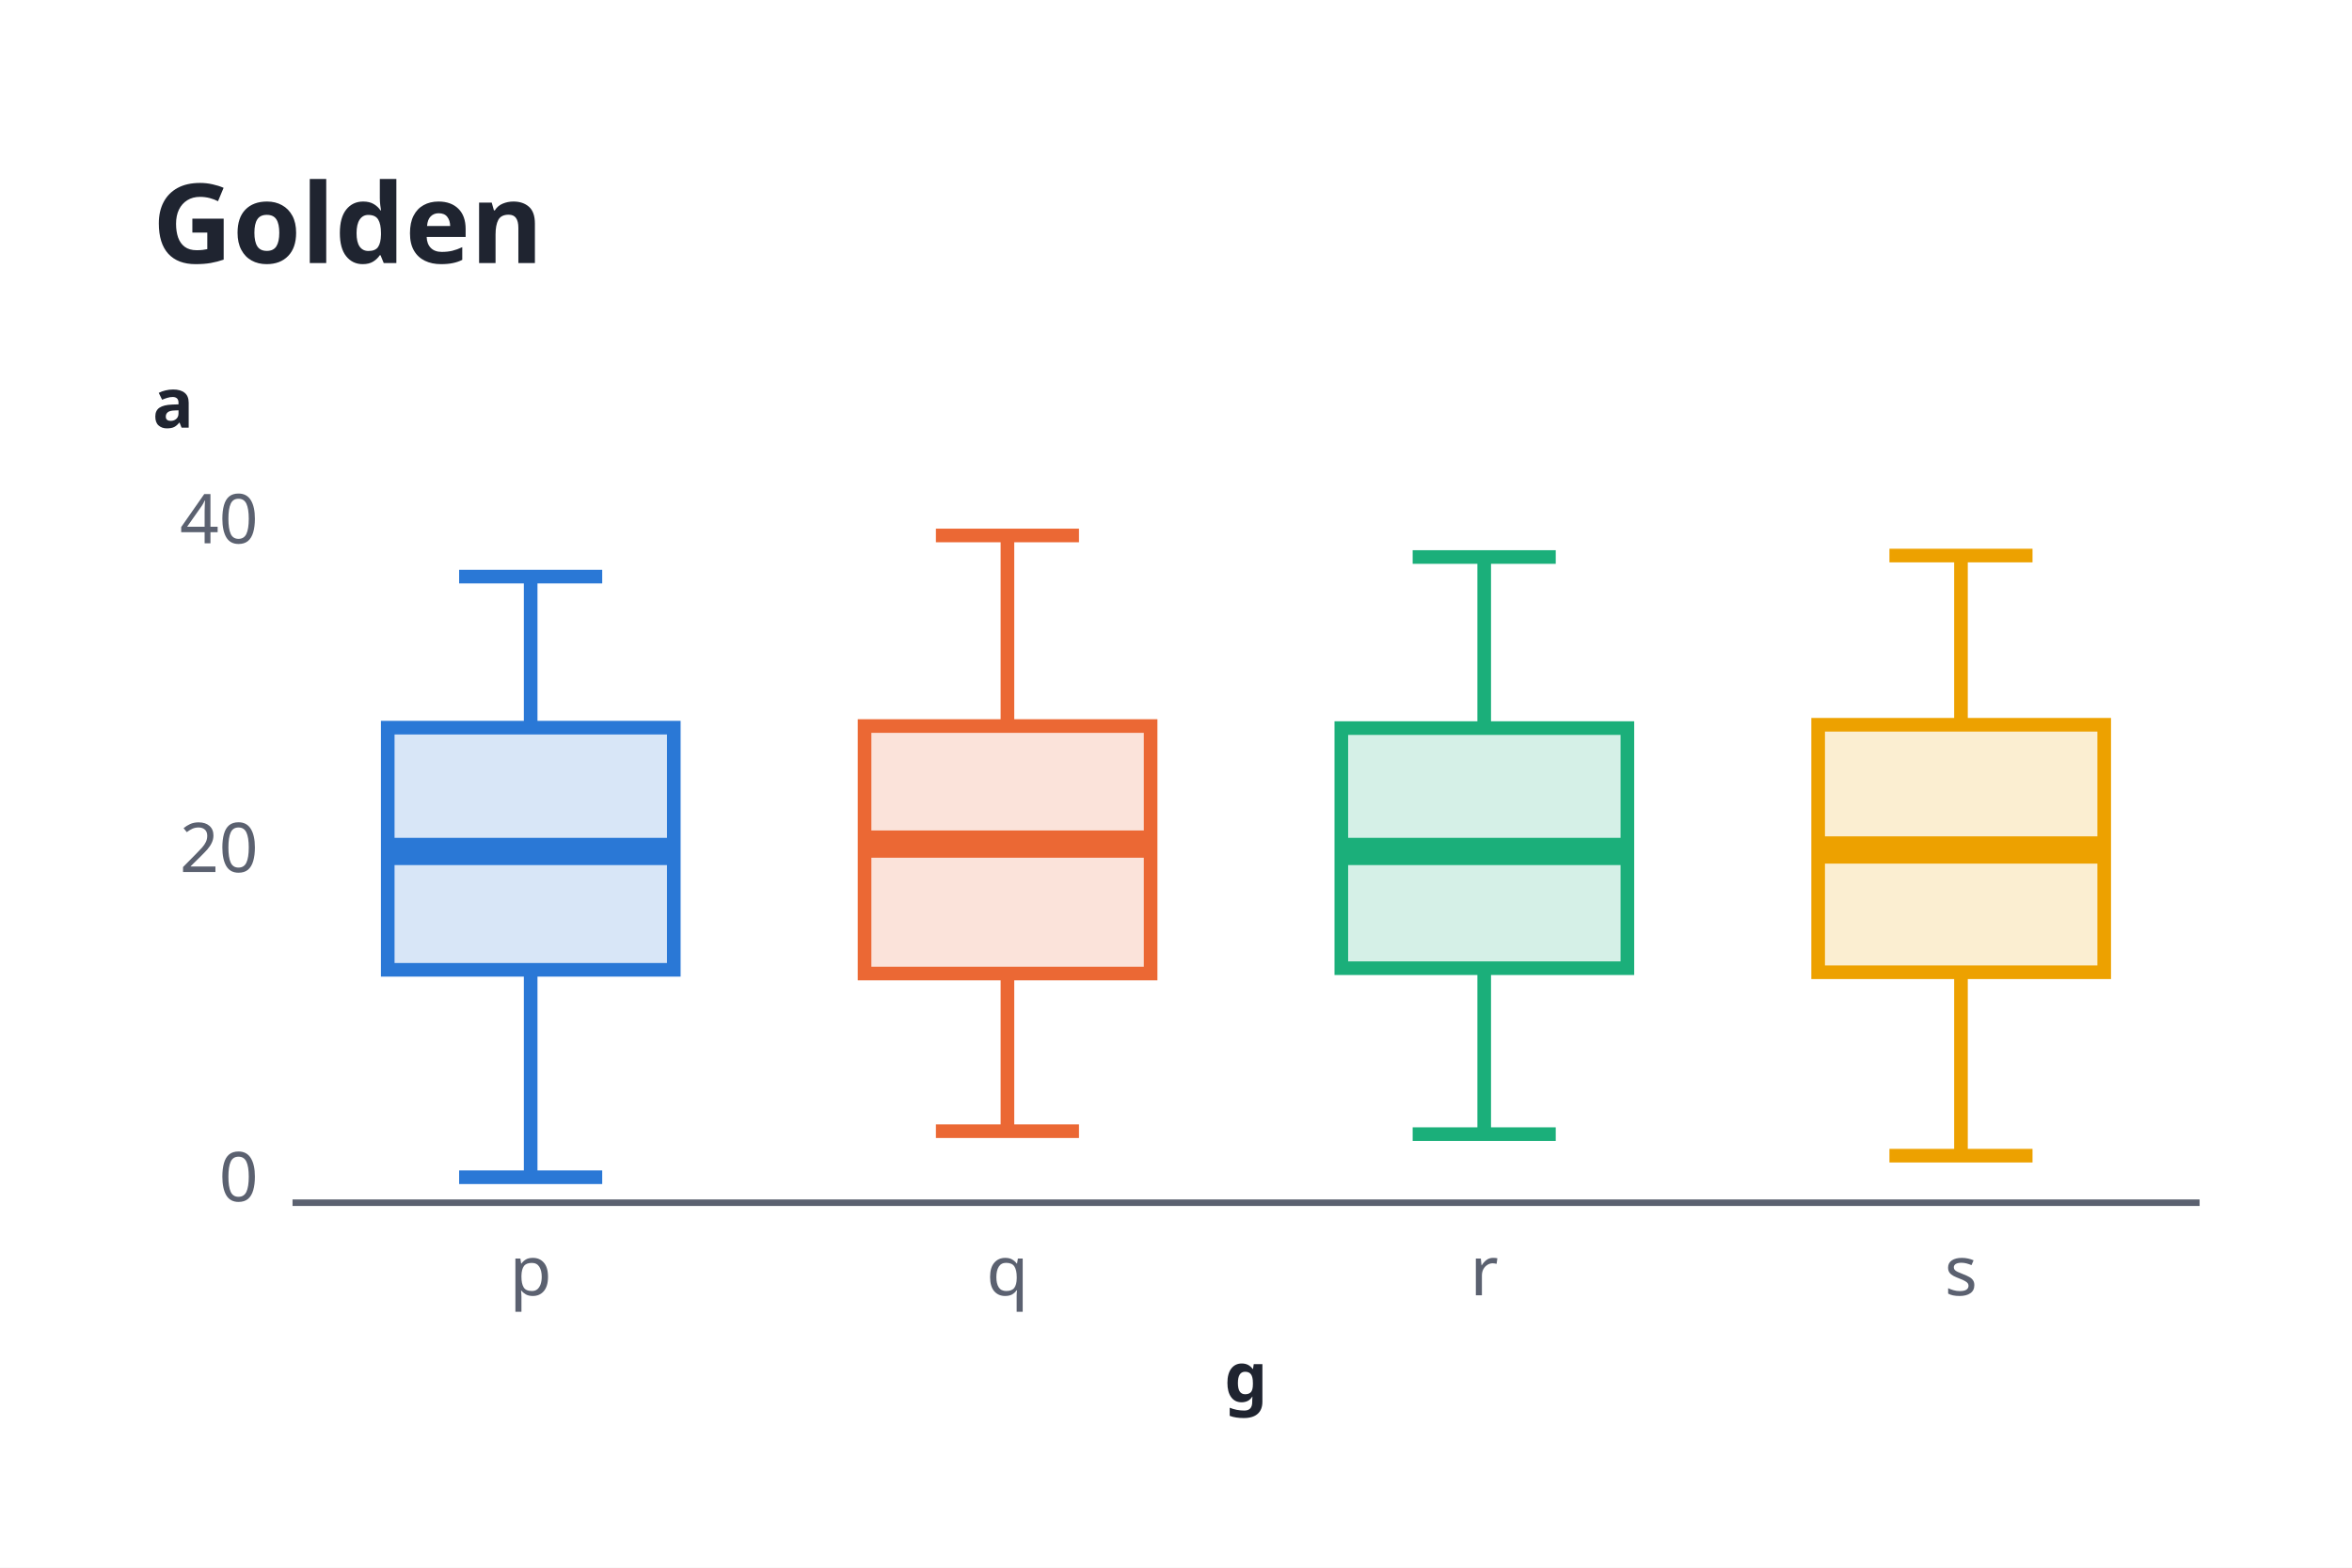
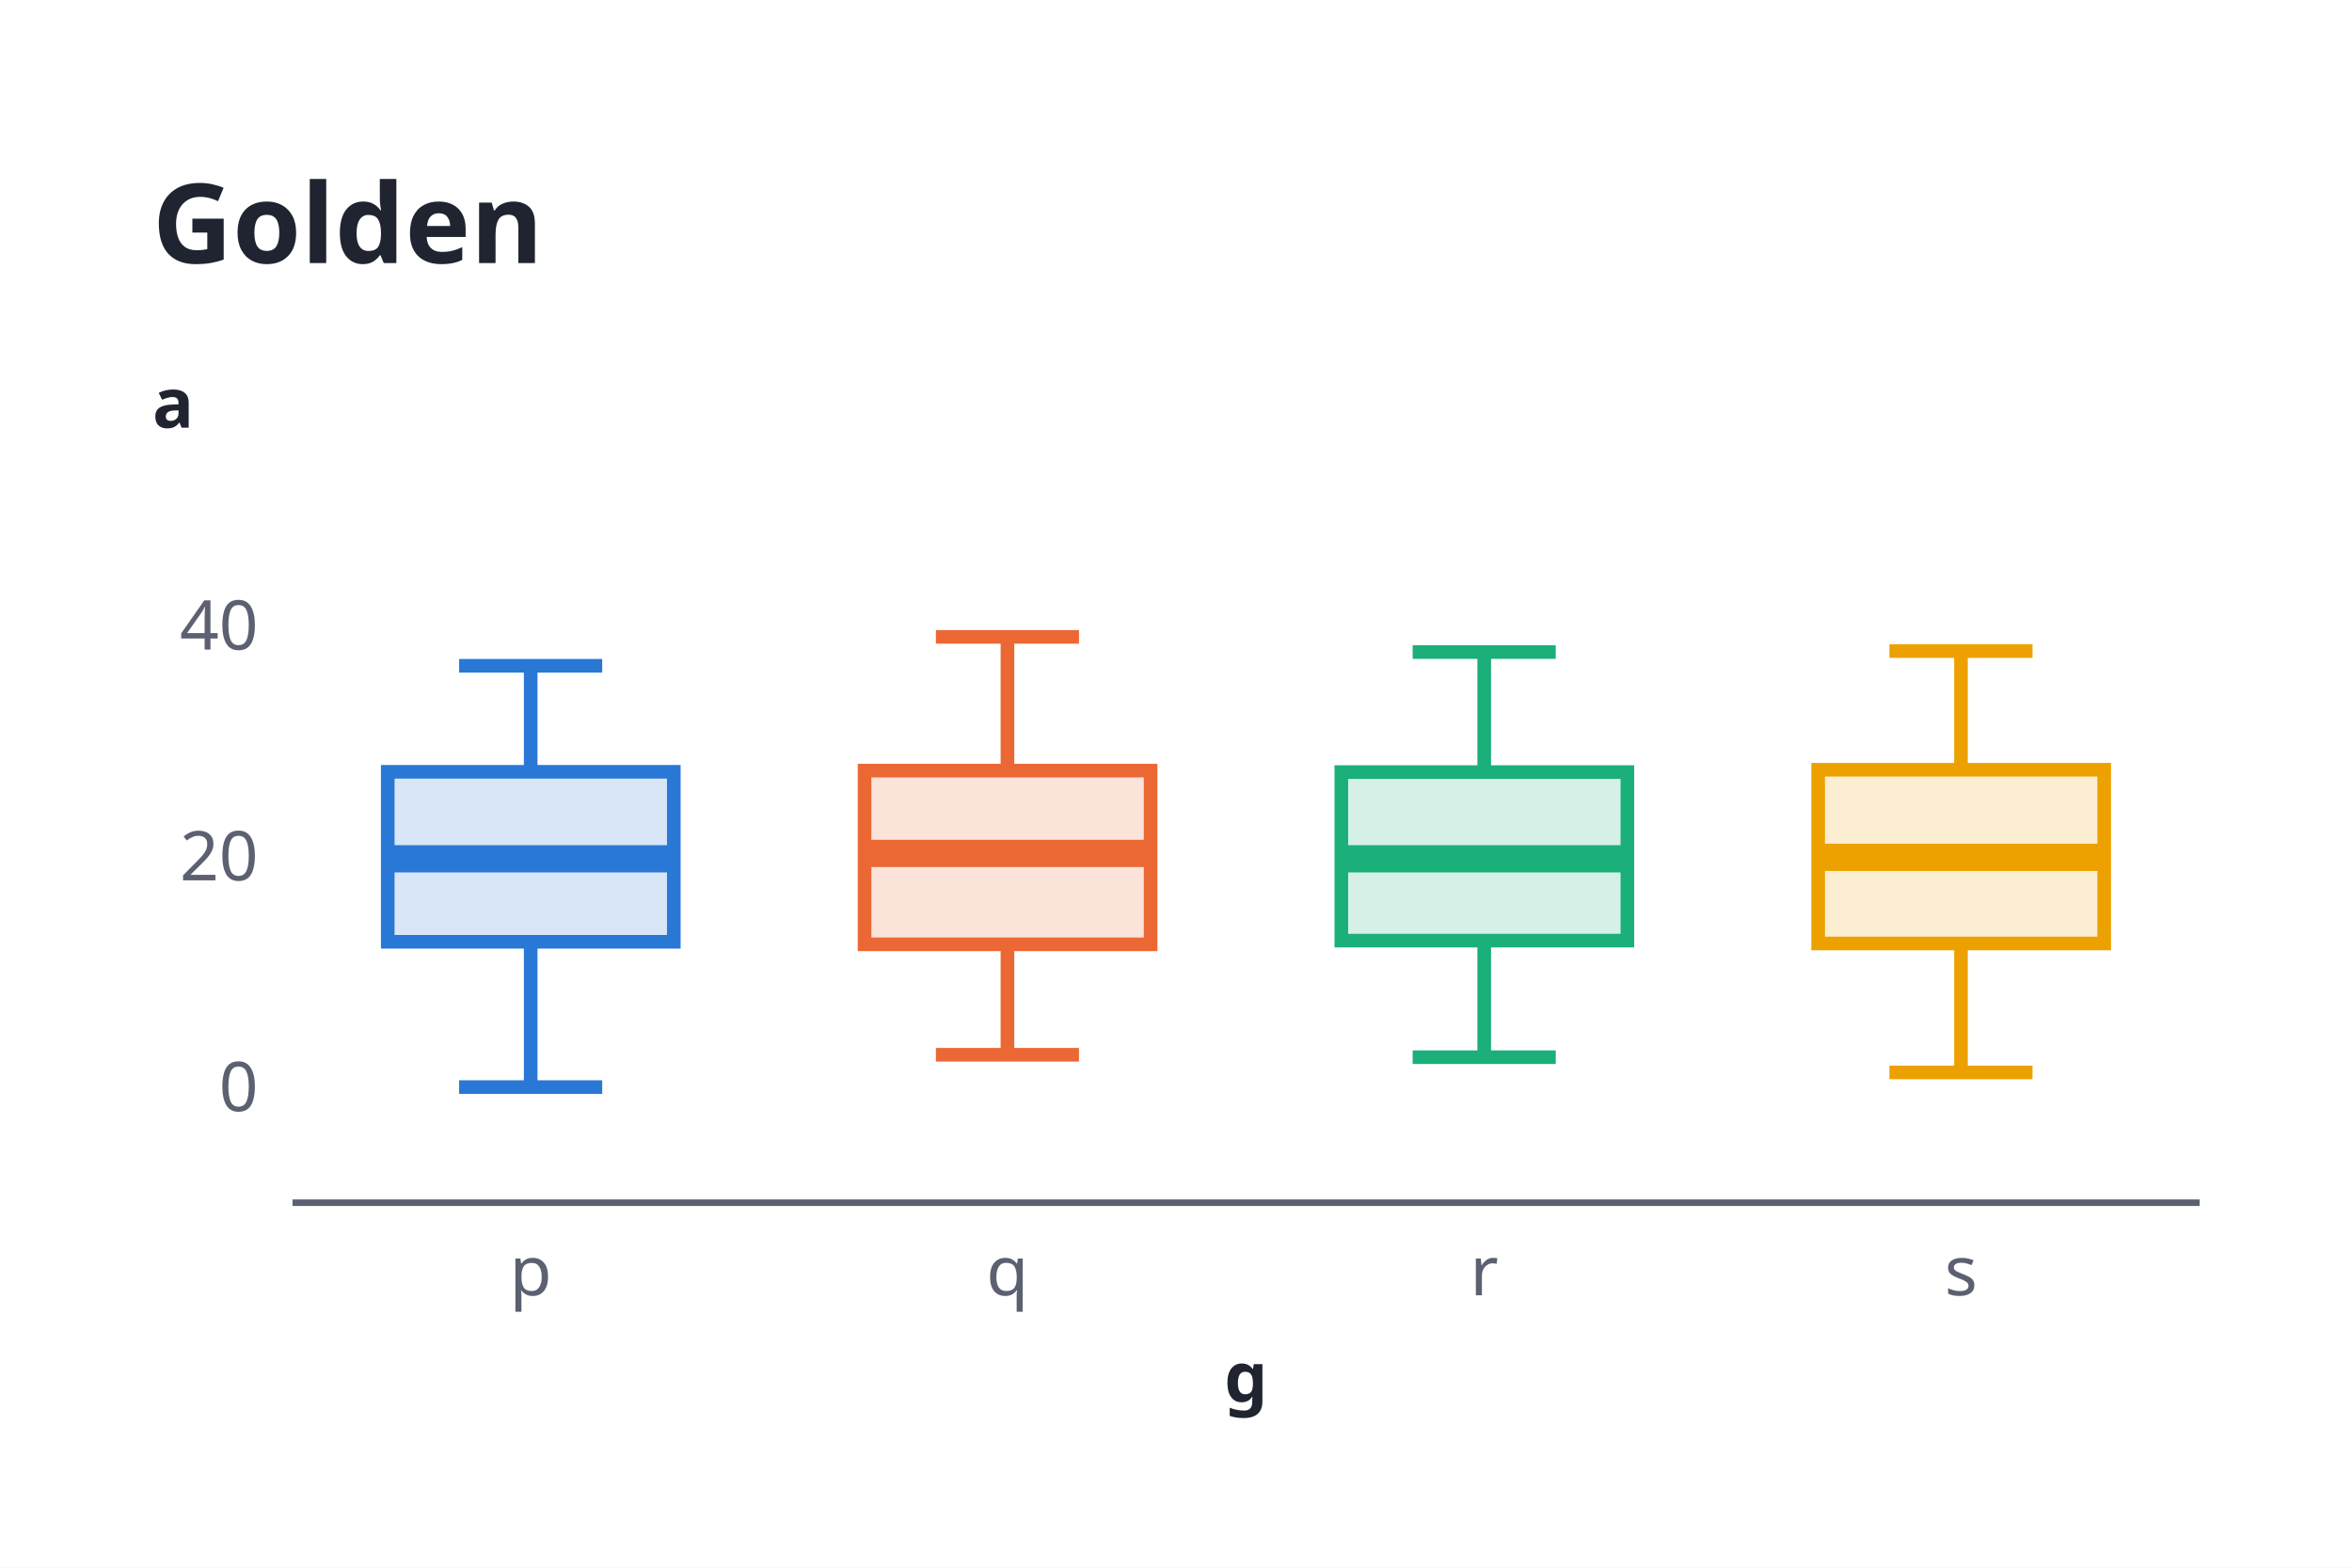
<svg xmlns="http://www.w3.org/2000/svg" width="480" height="320" viewBox="0 0 480 320" font-family="IBM Plex Sans">
  <rect x="0.00" y="0.00" width="480.00" height="320.00" fill="#ffffff" fill-opacity="1.00" />
  <text x="31.1" y="53.7" font-size="22.6" font-weight="600" text-anchor="start" fill="#1f2430">Golden</text>
-   <text x="52.7" y="245.2" font-size="14.0" font-weight="400" text-anchor="end" fill="#5b6170">0</text>
-   <text x="52.7" y="178.0" font-size="14.0" font-weight="400" text-anchor="end" fill="#5b6170">20</text>
-   <text x="52.7" y="110.9" font-size="14.0" font-weight="400" text-anchor="end" fill="#5b6170">40</text>
+   <text x="52.7" y="226.8" font-size="14.0" font-weight="400" text-anchor="end" fill="#5b6170">0</text>
+   <text x="52.7" y="179.7" font-size="14.0" font-weight="400" text-anchor="end" fill="#5b6170">20</text>
+   <text x="52.7" y="132.6" font-size="14.0" font-weight="400" text-anchor="end" fill="#5b6170">40</text>
  <line x1="59.7" y1="245.5" x2="448.9" y2="245.5" stroke="#5b6170" stroke-width="1.33" />
  <text x="31.1" y="87.3" font-size="14.0" font-weight="600" text-anchor="start" fill="#1f2430">a</text>
  <text x="254.3" y="286.1" font-size="14.0" font-weight="600" text-anchor="middle" fill="#1f2430">g</text>
  <text x="108.3" y="264.4" font-size="14.0" font-weight="400" text-anchor="middle" fill="#5b6170">p</text>
  <text x="205.6" y="264.4" font-size="14.0" font-weight="400" text-anchor="middle" fill="#5b6170">q</text>
  <text x="302.9" y="264.4" font-size="14.0" font-weight="400" text-anchor="middle" fill="#5b6170">r</text>
  <text x="400.2" y="264.4" font-size="14.0" font-weight="400" text-anchor="middle" fill="#5b6170">s</text>
-   <line x1="108.3" y1="117.7" x2="108.3" y2="148.5" stroke="#2a78d6" stroke-width="2.78" />
-   <line x1="108.3" y1="198.0" x2="108.3" y2="240.3" stroke="#2a78d6" stroke-width="2.78" />
-   <line x1="93.7" y1="117.7" x2="122.9" y2="117.7" stroke="#2a78d6" stroke-width="2.78" />
-   <line x1="93.7" y1="240.3" x2="122.9" y2="240.3" stroke="#2a78d6" stroke-width="2.78" />
-   <rect x="79.13" y="148.53" width="58.38" height="49.43" fill="#2a78d6" fill-opacity="0.18" />
-   <rect x="79.13" y="148.53" width="58.38" height="49.43" fill="none" stroke="#2a78d6" stroke-width="2.78" />
-   <line x1="79.1" y1="173.8" x2="137.5" y2="173.8" stroke="#2a78d6" stroke-width="5.56" />
-   <line x1="205.6" y1="109.3" x2="205.6" y2="148.2" stroke="#eb6834" stroke-width="2.78" />
-   <line x1="205.6" y1="198.7" x2="205.6" y2="230.9" stroke="#eb6834" stroke-width="2.78" />
-   <line x1="191.0" y1="109.3" x2="220.2" y2="109.3" stroke="#eb6834" stroke-width="2.78" />
-   <line x1="191.0" y1="230.9" x2="220.2" y2="230.9" stroke="#eb6834" stroke-width="2.78" />
-   <rect x="176.44" y="148.20" width="58.38" height="50.52" fill="#eb6834" fill-opacity="0.18" />
-   <rect x="176.44" y="148.20" width="58.38" height="50.52" fill="none" stroke="#eb6834" stroke-width="2.78" />
-   <line x1="176.4" y1="172.3" x2="234.8" y2="172.3" stroke="#eb6834" stroke-width="5.56" />
-   <line x1="302.9" y1="113.7" x2="302.9" y2="148.6" stroke="#1baf7a" stroke-width="2.78" />
-   <line x1="302.9" y1="197.6" x2="302.9" y2="231.5" stroke="#1baf7a" stroke-width="2.78" />
-   <line x1="288.3" y1="113.7" x2="317.5" y2="113.7" stroke="#1baf7a" stroke-width="2.78" />
-   <line x1="288.3" y1="231.5" x2="317.5" y2="231.5" stroke="#1baf7a" stroke-width="2.78" />
-   <rect x="273.74" y="148.62" width="58.38" height="49.01" fill="#1baf7a" fill-opacity="0.18" />
-   <rect x="273.74" y="148.62" width="58.38" height="49.01" fill="none" stroke="#1baf7a" stroke-width="2.78" />
-   <line x1="273.7" y1="173.8" x2="332.1" y2="173.8" stroke="#1baf7a" stroke-width="5.56" />
-   <line x1="400.2" y1="113.4" x2="400.2" y2="147.9" stroke="#eda100" stroke-width="2.78" />
-   <line x1="400.2" y1="198.5" x2="400.2" y2="235.9" stroke="#eda100" stroke-width="2.78" />
-   <line x1="385.6" y1="113.4" x2="414.8" y2="113.4" stroke="#eda100" stroke-width="2.78" />
-   <line x1="385.6" y1="235.9" x2="414.8" y2="235.9" stroke="#eda100" stroke-width="2.78" />
-   <rect x="371.05" y="147.94" width="58.38" height="50.52" fill="#eda100" fill-opacity="0.18" />
-   <rect x="371.05" y="147.94" width="58.38" height="50.52" fill="none" stroke="#eda100" stroke-width="2.78" />
-   <line x1="371.0" y1="173.5" x2="429.4" y2="173.5" stroke="#eda100" stroke-width="5.56" />
+   <line x1="108.3" y1="135.9" x2="108.3" y2="157.5" stroke="#2a78d6" stroke-width="2.78" />
+   <line x1="108.3" y1="192.2" x2="108.3" y2="221.9" stroke="#2a78d6" stroke-width="2.78" />
+   <line x1="93.7" y1="135.9" x2="122.9" y2="135.9" stroke="#2a78d6" stroke-width="2.78" />
+   <line x1="93.7" y1="221.9" x2="122.9" y2="221.9" stroke="#2a78d6" stroke-width="2.78" />
+   <rect x="79.13" y="157.54" width="58.38" height="34.70" fill="#2a78d6" fill-opacity="0.18" />
+   <rect x="79.13" y="157.54" width="58.38" height="34.70" fill="none" stroke="#2a78d6" stroke-width="2.78" />
+   <line x1="79.1" y1="175.3" x2="137.5" y2="175.3" stroke="#2a78d6" stroke-width="5.56" />
+   <line x1="205.6" y1="130.0" x2="205.6" y2="157.3" stroke="#eb6834" stroke-width="2.78" />
+   <line x1="205.6" y1="192.8" x2="205.6" y2="215.3" stroke="#eb6834" stroke-width="2.78" />
+   <line x1="191.0" y1="130.0" x2="220.2" y2="130.0" stroke="#eb6834" stroke-width="2.78" />
+   <line x1="191.0" y1="215.3" x2="220.2" y2="215.3" stroke="#eb6834" stroke-width="2.78" />
+   <rect x="176.44" y="157.30" width="58.38" height="35.46" fill="#eb6834" fill-opacity="0.18" />
+   <rect x="176.44" y="157.30" width="58.38" height="35.46" fill="none" stroke="#eb6834" stroke-width="2.78" />
+   <line x1="176.4" y1="174.2" x2="234.8" y2="174.2" stroke="#eb6834" stroke-width="5.56" />
+   <line x1="302.9" y1="133.1" x2="302.9" y2="157.6" stroke="#1baf7a" stroke-width="2.78" />
+   <line x1="302.9" y1="192.0" x2="302.9" y2="215.8" stroke="#1baf7a" stroke-width="2.78" />
+   <line x1="288.3" y1="133.1" x2="317.5" y2="133.1" stroke="#1baf7a" stroke-width="2.78" />
+   <line x1="288.3" y1="215.8" x2="317.5" y2="215.8" stroke="#1baf7a" stroke-width="2.78" />
+   <rect x="273.74" y="157.60" width="58.38" height="34.40" fill="#1baf7a" fill-opacity="0.18" />
+   <rect x="273.74" y="157.60" width="58.38" height="34.40" fill="none" stroke="#1baf7a" stroke-width="2.78" />
+   <line x1="273.7" y1="175.3" x2="332.1" y2="175.3" stroke="#1baf7a" stroke-width="5.56" />
+   <line x1="400.2" y1="132.9" x2="400.2" y2="157.1" stroke="#eda100" stroke-width="2.78" />
+   <line x1="400.2" y1="192.6" x2="400.2" y2="218.9" stroke="#eda100" stroke-width="2.78" />
+   <line x1="385.6" y1="132.9" x2="414.8" y2="132.9" stroke="#eda100" stroke-width="2.78" />
+   <line x1="385.6" y1="218.9" x2="414.8" y2="218.9" stroke="#eda100" stroke-width="2.78" />
+   <rect x="371.05" y="157.12" width="58.38" height="35.46" fill="#eda100" fill-opacity="0.18" />
+   <rect x="371.05" y="157.12" width="58.38" height="35.46" fill="none" stroke="#eda100" stroke-width="2.78" />
+   <line x1="371.0" y1="175.0" x2="429.4" y2="175.0" stroke="#eda100" stroke-width="5.56" />
</svg>
